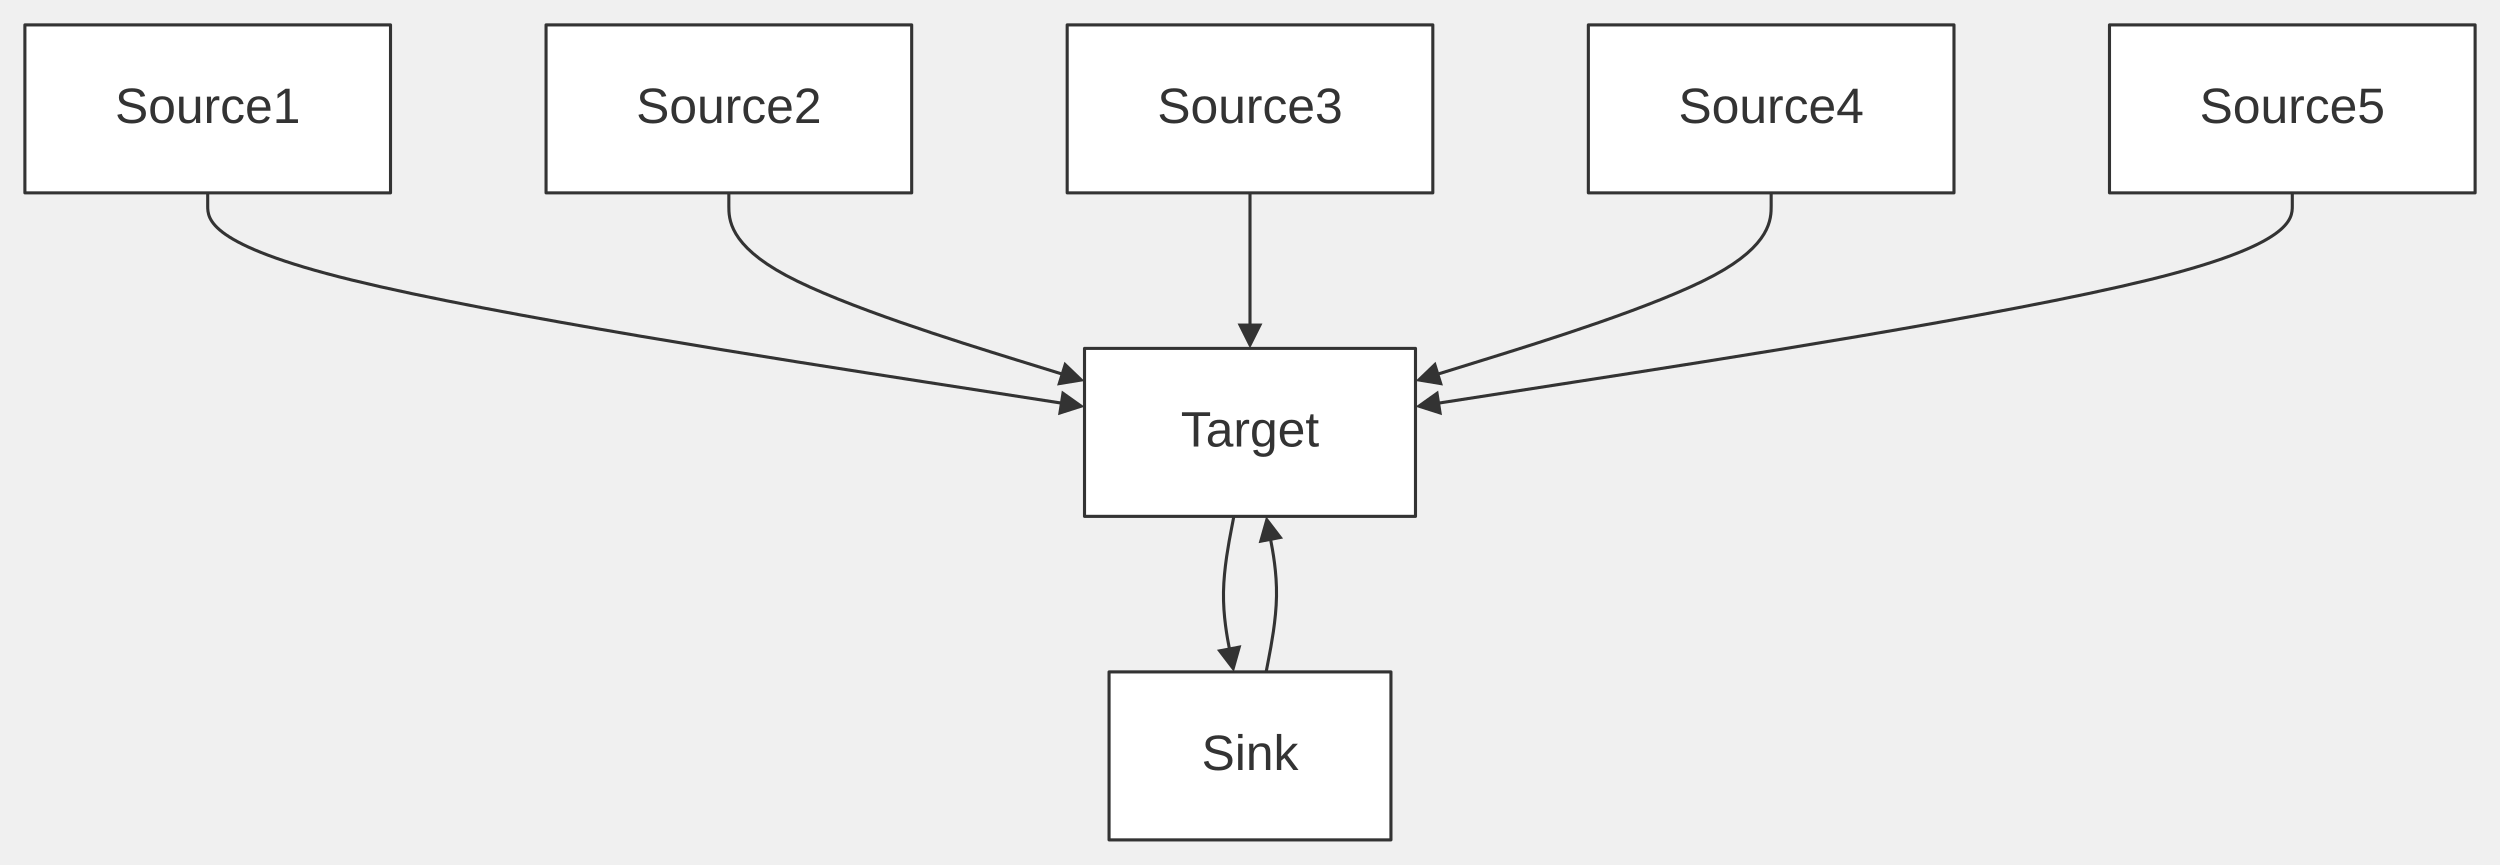
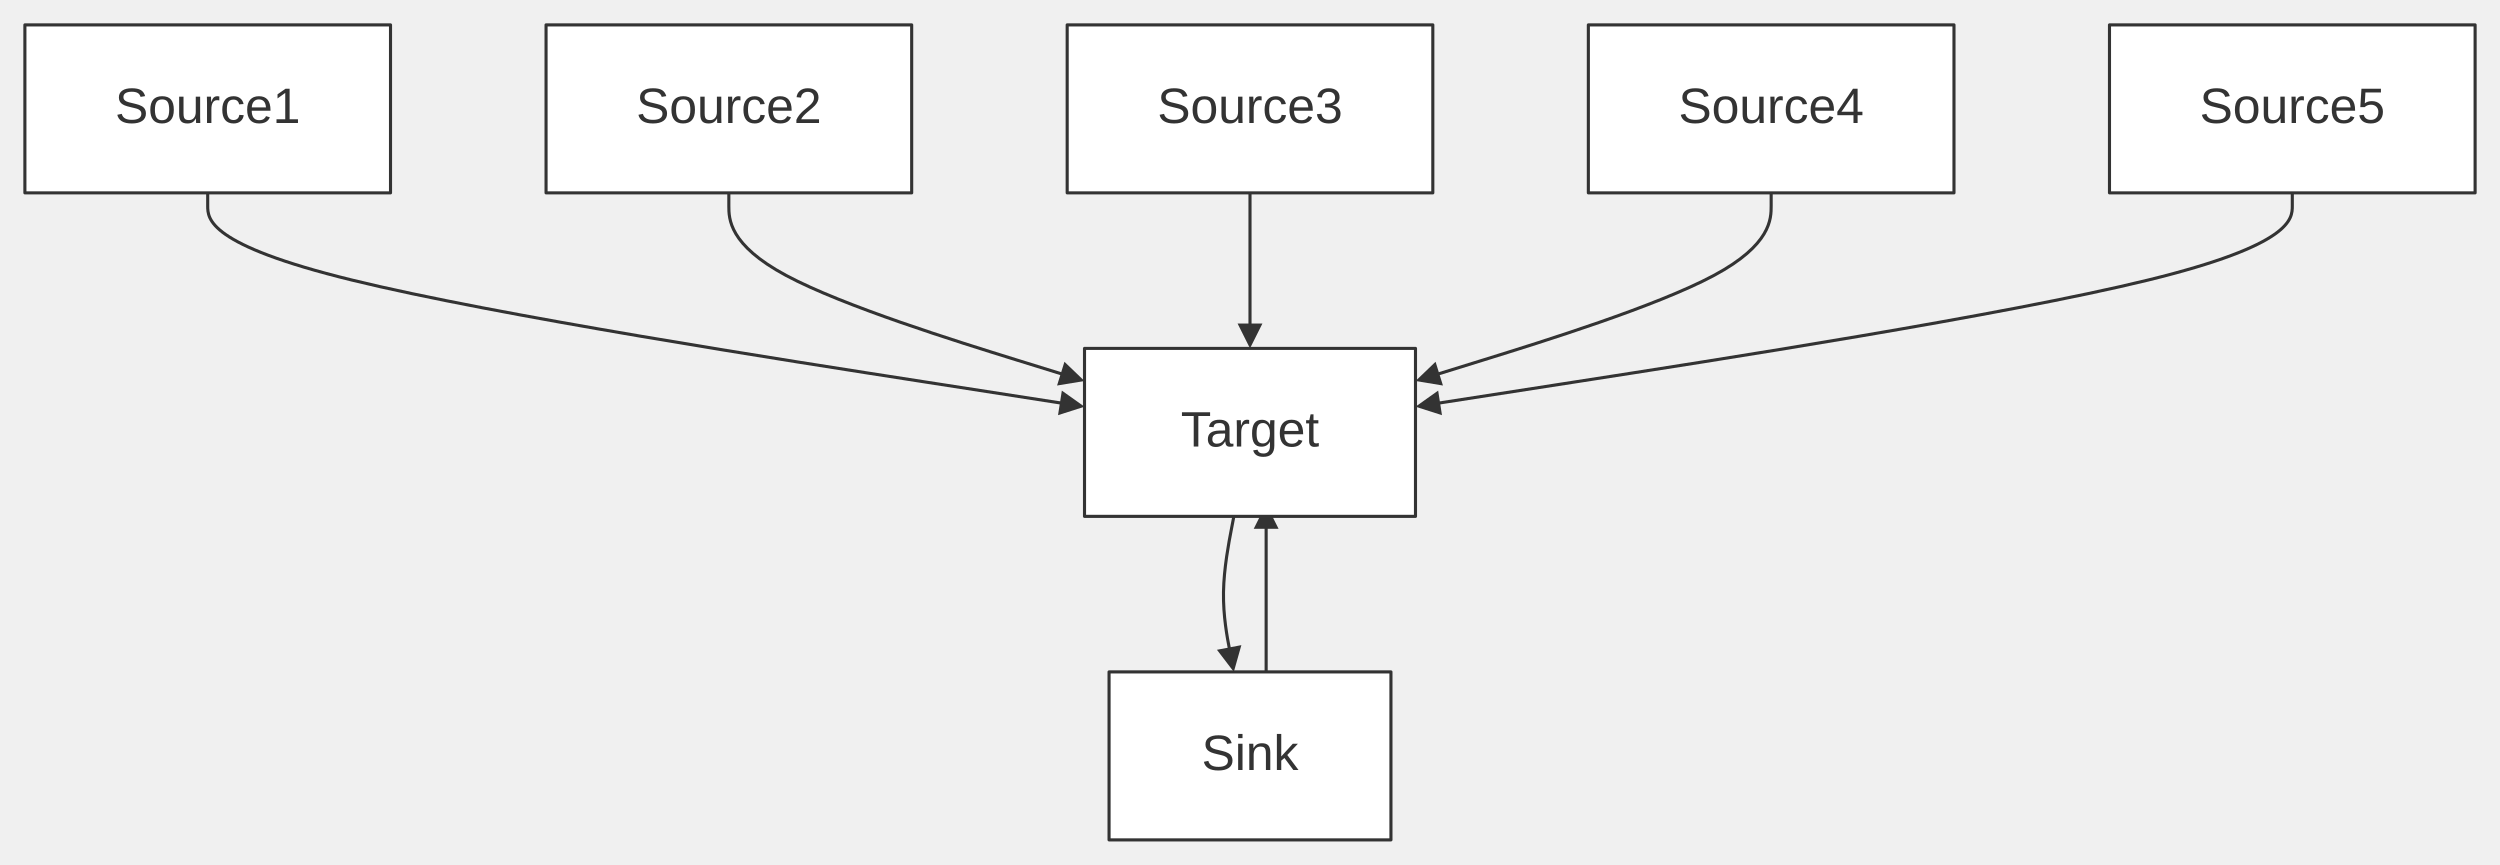
<svg xmlns="http://www.w3.org/2000/svg" width="100%" viewBox="0 0 803.68 278.00" style="max-width: 803.68px; background-color: transparent;" font-family="&quot;trebuchet ms&quot;, verdana, arial, sans-serif" font-size="16.00">
  <defs>
    <marker id="arrowhead" viewBox="0 0 10.00 10.00" refX="5.00" refY="5.00" markerWidth="8.00" markerHeight="8.00" orient="auto-start-reverse" markerUnits="userSpaceOnUse">
      <path d="M 0 0 L 10.00 5.00 L 0 10.00 z" fill="#333" />
    </marker>
    <marker id="crosshead" viewBox="0 0 11.00 11.00" refX="12.00" refY="5.20" markerWidth="11.00" markerHeight="11.00" orient="auto-start-reverse" markerUnits="userSpaceOnUse">
      <path d="M 1,1 l 9,9 M 10,1 l -9,9" stroke="#333" stroke-width="2" />
    </marker>
    <marker id="circlehead" viewBox="0 0 10.00 10.00" refX="11.00" refY="5.00" markerWidth="11.00" markerHeight="11.00" orient="auto-start-reverse" markerUnits="userSpaceOnUse">
      <circle cx="5" cy="5" r="5" stroke="#333" stroke-width="1" fill="#333" />
    </marker>
    <marker id="open-arrowhead" viewBox="0 0 10.00 10.00" refX="5.00" refY="5.00" markerWidth="8.00" markerHeight="8.00" orient="auto-start-reverse" markerUnits="userSpaceOnUse">
      <polygon points="0,0 10.00,5.00 0,10.00" fill="white" stroke="#333" stroke-width="1" />
    </marker>
    <marker id="diamondhead" viewBox="0 0 12.00 12.00" refX="6.00" refY="6.00" markerWidth="12.00" markerHeight="12.00" orient="auto-start-reverse" markerUnits="userSpaceOnUse">
      <polygon points="0,6.00 6.00,0 12.00,6.00 6.00,12.00" fill="#333" />
    </marker>
    <marker id="open-diamondhead" viewBox="0 0 12.00 12.00" refX="6.00" refY="6.00" markerWidth="12.00" markerHeight="12.00" orient="auto-start-reverse" markerUnits="userSpaceOnUse">
      <polygon points="0,6.00 6.00,0 12.00,6.00 6.00,12.00" fill="white" stroke="#333" stroke-width="1" />
    </marker>
  </defs>
  <g transform="translate(0.00,0.00)">
    <g class="edgePaths">
      <path d="M66.77,62.00 L66.77,66.17 C66.77,70.33 66.77,78.67 113.09,90.02 C159.41,101.38 252.05,115.75 298.37,122.94 L344.69,130.13" stroke="#333" stroke-width="1.00" fill="none" stroke-linecap="round" stroke-linejoin="round" marker-end="url(#arrowhead)" />
      <path d="M234.30,62.00 L234.30,66.17 C234.30,70.33 234.30,78.67 252.72,88.55 C271.14,98.43 307.98,109.87 326.40,115.59 L344.82,121.30" stroke="#333" stroke-width="1.00" fill="none" stroke-linecap="round" stroke-linejoin="round" marker-end="url(#arrowhead)" />
      <path d="M401.84,62.00 L401.84,66.17 C401.84,70.33 401.84,78.67 401.84,86.33 C401.84,94.00 401.84,101.00 401.84,104.50 L401.84,108.00" stroke="#333" stroke-width="1.00" fill="none" stroke-linecap="round" stroke-linejoin="round" marker-end="url(#arrowhead)" />
      <path d="M569.38,62.00 L569.38,66.17 C569.38,70.33 569.38,78.67 550.96,88.55 C532.54,98.43 495.70,109.87 477.28,115.59 L458.86,121.30" stroke="#333" stroke-width="1.00" fill="none" stroke-linecap="round" stroke-linejoin="round" marker-end="url(#arrowhead)" />
      <path d="M736.91,62.00 L736.91,66.17 C736.91,70.33 736.91,78.67 690.59,90.02 C644.27,101.38 551.63,115.75 505.31,122.94 L458.99,130.13" stroke="#333" stroke-width="1.00" fill="none" stroke-linecap="round" stroke-linejoin="round" marker-end="url(#arrowhead)" />
      <path d="M396.65,166.00 L395.85,170.17 C395.05,174.33 393.44,182.67 393.32,190.35 C393.19,198.02 394.54,205.05 395.22,208.56 L395.89,212.07" stroke="#333" stroke-width="1.00" fill="none" stroke-linecap="round" stroke-linejoin="round" marker-end="url(#arrowhead)" />
-       <path d="M407.03,216.00 L407.83,211.83 C408.63,207.67 410.24,199.33 410.36,191.65 C410.49,183.98 409.14,176.95 408.46,173.44 L407.79,169.93" stroke="#333" stroke-width="1.00" fill="none" stroke-linecap="round" stroke-linejoin="round" marker-end="url(#arrowhead)" />
+       <path d="M407.03,216.00 L407.03,211.83 C407.03,207.67 407.03,199.33 407.03,191.00 C407.03,182.67 407.03,174.33 407.03,170.17 L407.03,166.00" stroke="#333" stroke-width="1.00" fill="none" stroke-linecap="round" stroke-linejoin="round" marker-end="url(#arrowhead)" />
    </g>
    <g class="edgeLabels">
    </g>
    <g class="nodes">
      <rect x="348.64" y="112.00" width="106.40" height="54.00" fill="white" stroke="#333" stroke-width="1.00" stroke-linejoin="round" />
      <text x="401.84" y="139.00" text-anchor="middle" dominant-baseline="middle" fill="#333">Target</text>
      <rect x="356.53" y="216.00" width="90.62" height="54.00" fill="white" stroke="#333" stroke-width="1.00" stroke-linejoin="round" />
      <text x="401.84" y="243.00" text-anchor="middle" dominant-baseline="middle" fill="#333">Sink</text>
      <rect x="8.00" y="8.00" width="117.54" height="54.00" fill="white" stroke="#333" stroke-width="1.00" stroke-linejoin="round" />
      <text x="66.77" y="35.00" text-anchor="middle" dominant-baseline="middle" fill="#333">Source1</text>
      <rect x="175.54" y="8.00" width="117.54" height="54.00" fill="white" stroke="#333" stroke-width="1.00" stroke-linejoin="round" />
      <text x="234.30" y="35.00" text-anchor="middle" dominant-baseline="middle" fill="#333">Source2</text>
      <rect x="343.07" y="8.00" width="117.54" height="54.00" fill="white" stroke="#333" stroke-width="1.00" stroke-linejoin="round" />
      <text x="401.84" y="35.00" text-anchor="middle" dominant-baseline="middle" fill="#333">Source3</text>
      <rect x="510.61" y="8.00" width="117.54" height="54.00" fill="white" stroke="#333" stroke-width="1.00" stroke-linejoin="round" />
      <text x="569.38" y="35.00" text-anchor="middle" dominant-baseline="middle" fill="#333">Source4</text>
      <rect x="678.14" y="8.00" width="117.54" height="54.00" fill="white" stroke="#333" stroke-width="1.00" stroke-linejoin="round" />
      <text x="736.91" y="35.00" text-anchor="middle" dominant-baseline="middle" fill="#333">Source5</text>
    </g>
  </g>
</svg>
